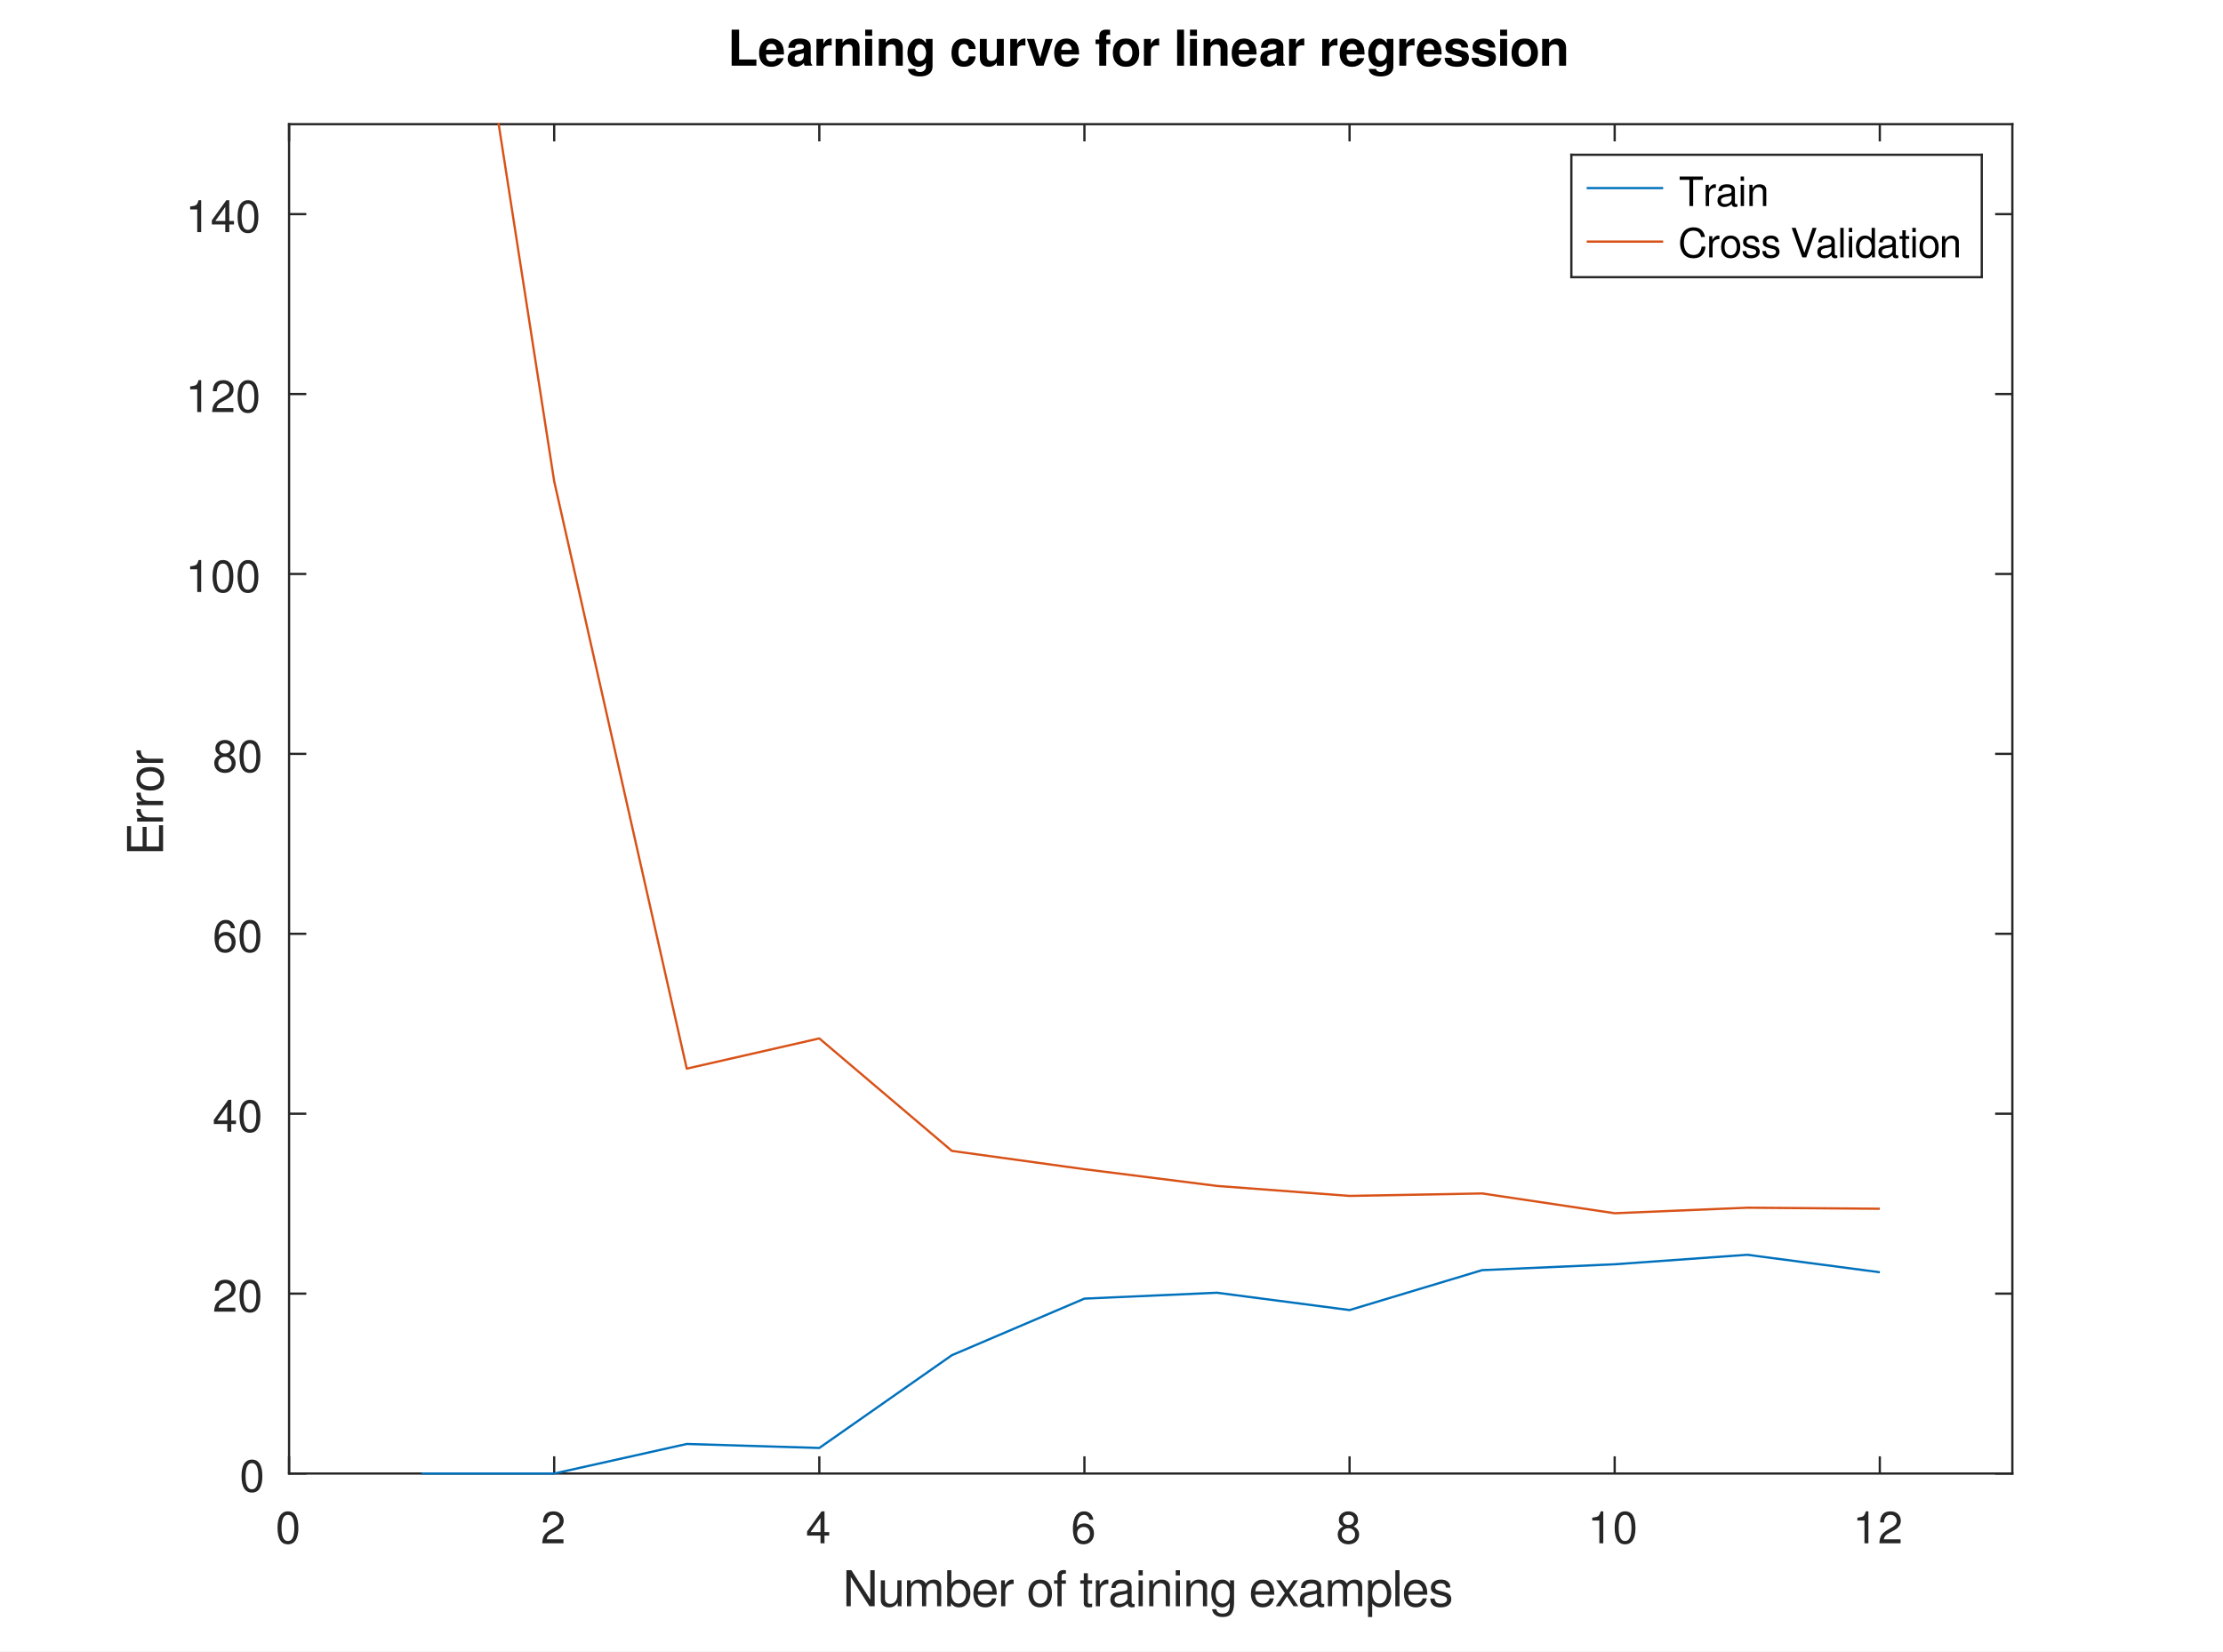
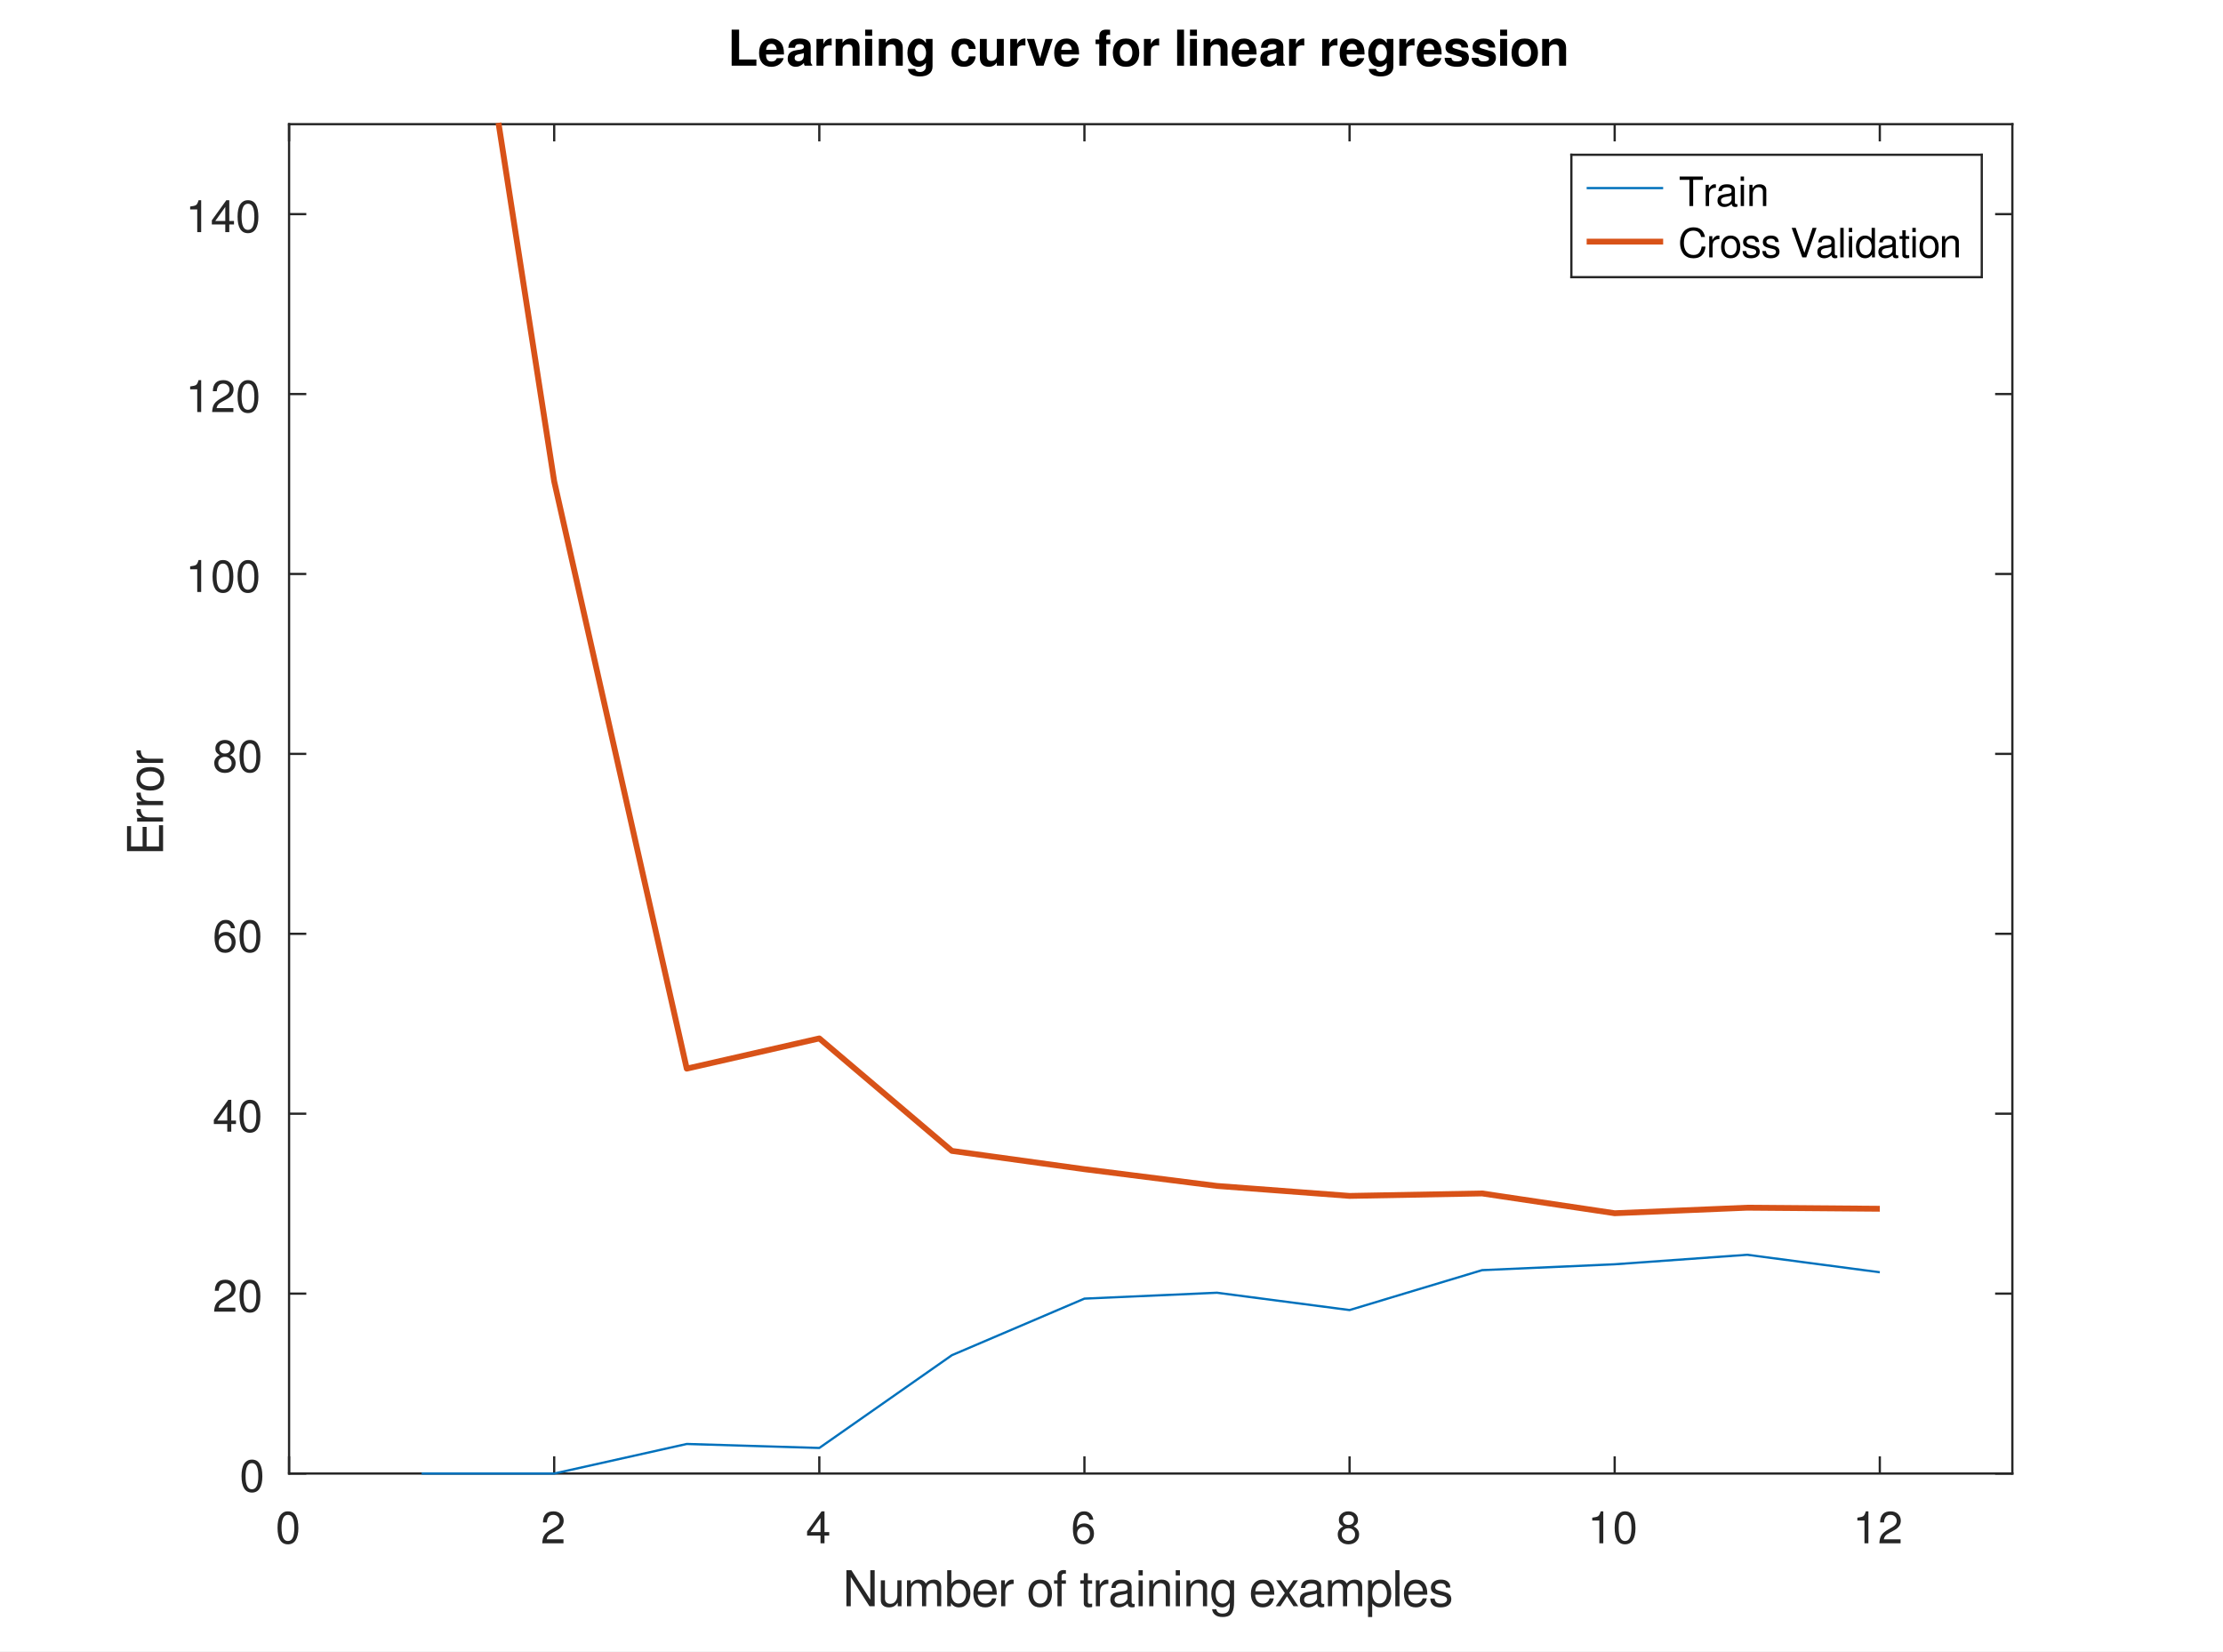
- <svg xmlns="http://www.w3.org/2000/svg" width="494pt" viewBox="0 0 494 367" height="367pt">
+ <svg xmlns="http://www.w3.org/2000/svg" viewBox="0 0 494 367" height="367pt" width="494pt">
  <defs />
  <polygon points="0,0 494,0 494,367 0,367" fill="#ffffff" />
  <g>
    <polygon points="0,367 494,367 494,0 0,0" fill="#ffffff" shape-rendering="crispEdges" />
    <clipPath id="cp00494367">
      <polygon points="0,367 494,367 494,0 0,0" />
    </clipPath>
    <g clip-path="url(#cp00494367)">
      <polygon points="64.237,327.478 447.191,327.478 447.191,27.596 64.237,27.596" fill="#ffffff" shape-rendering="crispEdges" />
-       <polyline points="64.237,327.478 64.237,323.65" stroke-width="0.5" fill="none" stroke-linejoin="miter" stroke="#262626" stroke-linecap="butt" />
-       <polyline points="64.237,27.596 64.237,31.424" stroke-width="0.5" fill="none" stroke-linejoin="miter" stroke="#262626" stroke-linecap="butt" />
-       <polyline points="123.153,327.478 123.153,323.65" stroke-width="0.5" fill="none" stroke-linejoin="miter" stroke="#262626" stroke-linecap="butt" />
-       <polyline points="123.153,27.596 123.153,31.424" stroke-width="0.5" fill="none" stroke-linejoin="miter" stroke="#262626" stroke-linecap="butt" />
-       <polyline points="182.069,327.478 182.069,323.65" stroke-width="0.5" fill="none" stroke-linejoin="miter" stroke="#262626" stroke-linecap="butt" />
-       <polyline points="182.069,27.596 182.069,31.424" stroke-width="0.5" fill="none" stroke-linejoin="miter" stroke="#262626" stroke-linecap="butt" />
-       <polyline points="240.985,327.478 240.985,323.65" stroke-width="0.5" fill="none" stroke-linejoin="miter" stroke="#262626" stroke-linecap="butt" />
-       <polyline points="240.985,27.596 240.985,31.424" stroke-width="0.5" fill="none" stroke-linejoin="miter" stroke="#262626" stroke-linecap="butt" />
-       <polyline points="299.901,327.478 299.901,323.65" stroke-width="0.5" fill="none" stroke-linejoin="miter" stroke="#262626" stroke-linecap="butt" />
-       <polyline points="299.901,27.596 299.901,31.424" stroke-width="0.5" fill="none" stroke-linejoin="miter" stroke="#262626" stroke-linecap="butt" />
-       <polyline points="358.817,327.478 358.817,323.65" stroke-width="0.5" fill="none" stroke-linejoin="miter" stroke="#262626" stroke-linecap="butt" />
-       <polyline points="358.817,27.596 358.817,31.424" stroke-width="0.5" fill="none" stroke-linejoin="miter" stroke="#262626" stroke-linecap="butt" />
-       <polyline points="417.733,327.478 417.733,323.65" stroke-width="0.5" fill="none" stroke-linejoin="miter" stroke="#262626" stroke-linecap="butt" />
-       <polyline points="417.733,27.596 417.733,31.424" stroke-width="0.5" fill="none" stroke-linejoin="miter" stroke="#262626" stroke-linecap="butt" />
-       <text transform="translate(61.2374,342.975) rotate(-0,3,-8)" font-weight="normal" font-style="normal" font-family="FreeSans" font-size="10" xml:space="preserve">
-         <tspan y="-0" x="0 " fill="rgb(38,38,38)">0</tspan>
+       <polyline stroke-width="0.5" points="64.237,327.478 64.237,323.65" stroke="#262626" stroke-linecap="butt" stroke-linejoin="miter" fill="none" />
+       <polyline stroke-width="0.5" points="64.237,27.596 64.237,31.424" stroke="#262626" stroke-linecap="butt" stroke-linejoin="miter" fill="none" />
+       <polyline stroke-width="0.5" points="123.153,327.478 123.153,323.65" stroke="#262626" stroke-linecap="butt" stroke-linejoin="miter" fill="none" />
+       <polyline stroke-width="0.5" points="123.153,27.596 123.153,31.424" stroke="#262626" stroke-linecap="butt" stroke-linejoin="miter" fill="none" />
+       <polyline stroke-width="0.5" points="182.069,327.478 182.069,323.65" stroke="#262626" stroke-linecap="butt" stroke-linejoin="miter" fill="none" />
+       <polyline stroke-width="0.5" points="182.069,27.596 182.069,31.424" stroke="#262626" stroke-linecap="butt" stroke-linejoin="miter" fill="none" />
+       <polyline stroke-width="0.5" points="240.985,327.478 240.985,323.65" stroke="#262626" stroke-linecap="butt" stroke-linejoin="miter" fill="none" />
+       <polyline stroke-width="0.5" points="240.985,27.596 240.985,31.424" stroke="#262626" stroke-linecap="butt" stroke-linejoin="miter" fill="none" />
+       <polyline stroke-width="0.5" points="299.901,327.478 299.901,323.65" stroke="#262626" stroke-linecap="butt" stroke-linejoin="miter" fill="none" />
+       <polyline stroke-width="0.5" points="299.901,27.596 299.901,31.424" stroke="#262626" stroke-linecap="butt" stroke-linejoin="miter" fill="none" />
+       <polyline stroke-width="0.5" points="358.817,327.478 358.817,323.65" stroke="#262626" stroke-linecap="butt" stroke-linejoin="miter" fill="none" />
+       <polyline stroke-width="0.5" points="358.817,27.596 358.817,31.424" stroke="#262626" stroke-linecap="butt" stroke-linejoin="miter" fill="none" />
+       <polyline stroke-width="0.5" points="417.733,327.478 417.733,323.65" stroke="#262626" stroke-linecap="butt" stroke-linejoin="miter" fill="none" />
+       <polyline stroke-width="0.5" points="417.733,27.596 417.733,31.424" stroke="#262626" stroke-linecap="butt" stroke-linejoin="miter" fill="none" />
+       <text transform="translate(61.2374,342.975) rotate(-0,3,-8)" font-weight="normal" font-style="normal" xml:space="preserve" font-size="10" font-family="FreeSans">
+         <tspan y="-0" fill="rgb(38,38,38)" x="0 ">0</tspan>
      </text>
-       <text transform="translate(120.153,342.975) rotate(-0,3,-8)" font-weight="normal" font-style="normal" font-family="FreeSans" font-size="10" xml:space="preserve">
-         <tspan y="-0" x="0 " fill="rgb(38,38,38)">2</tspan>
+       <text transform="translate(120.153,342.975) rotate(-0,3,-8)" font-weight="normal" font-style="normal" xml:space="preserve" font-size="10" font-family="FreeSans">
+         <tspan y="-0" fill="rgb(38,38,38)" x="0 ">2</tspan>
      </text>
-       <text transform="translate(179.069,342.975) rotate(-0,3,-8)" font-weight="normal" font-style="normal" font-family="FreeSans" font-size="10" xml:space="preserve">
-         <tspan y="-0" x="0 " fill="rgb(38,38,38)">4</tspan>
+       <text transform="translate(179.069,342.975) rotate(-0,3,-8)" font-weight="normal" font-style="normal" xml:space="preserve" font-size="10" font-family="FreeSans">
+         <tspan y="-0" fill="rgb(38,38,38)" x="0 ">4</tspan>
      </text>
-       <text transform="translate(237.985,342.975) rotate(-0,3,-8)" font-weight="normal" font-style="normal" font-family="FreeSans" font-size="10" xml:space="preserve">
-         <tspan y="-0" x="0 " fill="rgb(38,38,38)">6</tspan>
+       <text transform="translate(237.985,342.975) rotate(-0,3,-8)" font-weight="normal" font-style="normal" xml:space="preserve" font-size="10" font-family="FreeSans">
+         <tspan y="-0" fill="rgb(38,38,38)" x="0 ">6</tspan>
      </text>
-       <text transform="translate(296.901,342.975) rotate(-0,3,-8)" font-weight="normal" font-style="normal" font-family="FreeSans" font-size="10" xml:space="preserve">
-         <tspan y="-0" x="0 " fill="rgb(38,38,38)">8</tspan>
+       <text transform="translate(296.901,342.975) rotate(-0,3,-8)" font-weight="normal" font-style="normal" xml:space="preserve" font-size="10" font-family="FreeSans">
+         <tspan y="-0" fill="rgb(38,38,38)" x="0 ">8</tspan>
      </text>
-       <text transform="translate(352.817,342.975) rotate(-0,6,-8)" font-weight="normal" font-style="normal" font-family="FreeSans" font-size="10" xml:space="preserve">
-         <tspan y="-0" x="0 6 " fill="rgb(38,38,38)">10</tspan>
+       <text transform="translate(352.817,342.975) rotate(-0,6,-8)" font-weight="normal" font-style="normal" xml:space="preserve" font-size="10" font-family="FreeSans">
+         <tspan y="-0" fill="rgb(38,38,38)" x="0 6 ">10</tspan>
      </text>
-       <text transform="translate(411.733,342.975) rotate(-0,6,-8)" font-weight="normal" font-style="normal" font-family="FreeSans" font-size="10" xml:space="preserve">
-         <tspan y="-0" x="0 6 " fill="rgb(38,38,38)">12</tspan>
+       <text transform="translate(411.733,342.975) rotate(-0,6,-8)" font-weight="normal" font-style="normal" xml:space="preserve" font-size="10" font-family="FreeSans">
+         <tspan y="-0" fill="rgb(38,38,38)" x="0 6 ">12</tspan>
      </text>
-       <polyline points="64.237,327.478 68.066,327.478" stroke-width="0.5" fill="none" stroke-linejoin="miter" stroke="#262626" stroke-linecap="butt" />
-       <polyline points="447.191,327.478 443.362,327.478" stroke-width="0.5" fill="none" stroke-linejoin="miter" stroke="#262626" stroke-linecap="butt" />
-       <polyline points="64.237,287.494 68.066,287.494" stroke-width="0.5" fill="none" stroke-linejoin="miter" stroke="#262626" stroke-linecap="butt" />
-       <polyline points="447.191,287.494 443.362,287.494" stroke-width="0.5" fill="none" stroke-linejoin="miter" stroke="#262626" stroke-linecap="butt" />
-       <polyline points="64.237,247.51 68.066,247.51" stroke-width="0.5" fill="none" stroke-linejoin="miter" stroke="#262626" stroke-linecap="butt" />
-       <polyline points="447.191,247.51 443.362,247.51" stroke-width="0.5" fill="none" stroke-linejoin="miter" stroke="#262626" stroke-linecap="butt" />
-       <polyline points="64.237,207.526 68.066,207.526" stroke-width="0.5" fill="none" stroke-linejoin="miter" stroke="#262626" stroke-linecap="butt" />
-       <polyline points="447.191,207.526 443.362,207.526" stroke-width="0.5" fill="none" stroke-linejoin="miter" stroke="#262626" stroke-linecap="butt" />
-       <polyline points="64.237,167.541 68.066,167.541" stroke-width="0.5" fill="none" stroke-linejoin="miter" stroke="#262626" stroke-linecap="butt" />
-       <polyline points="447.191,167.541 443.362,167.541" stroke-width="0.5" fill="none" stroke-linejoin="miter" stroke="#262626" stroke-linecap="butt" />
-       <polyline points="64.237,127.557 68.066,127.557" stroke-width="0.5" fill="none" stroke-linejoin="miter" stroke="#262626" stroke-linecap="butt" />
-       <polyline points="447.191,127.557 443.362,127.557" stroke-width="0.5" fill="none" stroke-linejoin="miter" stroke="#262626" stroke-linecap="butt" />
-       <polyline points="64.237,87.573 68.066,87.573" stroke-width="0.5" fill="none" stroke-linejoin="miter" stroke="#262626" stroke-linecap="butt" />
-       <polyline points="447.191,87.573 443.362,87.573" stroke-width="0.5" fill="none" stroke-linejoin="miter" stroke="#262626" stroke-linecap="butt" />
-       <polyline points="64.237,47.589 68.066,47.589" stroke-width="0.5" fill="none" stroke-linejoin="miter" stroke="#262626" stroke-linecap="butt" />
-       <polyline points="447.191,47.589 443.362,47.589" stroke-width="0.5" fill="none" stroke-linejoin="miter" stroke="#262626" stroke-linecap="butt" />
-       <text transform="translate(53.238,331.478) rotate(-0,6,-4)" font-weight="normal" font-style="normal" font-family="FreeSans" font-size="10" xml:space="preserve">
-         <tspan y="-0" x="0 " fill="rgb(38,38,38)">0</tspan>
+       <polyline stroke-width="0.5" points="64.237,327.478 68.066,327.478" stroke="#262626" stroke-linecap="butt" stroke-linejoin="miter" fill="none" />
+       <polyline stroke-width="0.5" points="447.191,327.478 443.362,327.478" stroke="#262626" stroke-linecap="butt" stroke-linejoin="miter" fill="none" />
+       <polyline stroke-width="0.5" points="64.237,287.494 68.066,287.494" stroke="#262626" stroke-linecap="butt" stroke-linejoin="miter" fill="none" />
+       <polyline stroke-width="0.5" points="447.191,287.494 443.362,287.494" stroke="#262626" stroke-linecap="butt" stroke-linejoin="miter" fill="none" />
+       <polyline stroke-width="0.5" points="64.237,247.51 68.066,247.51" stroke="#262626" stroke-linecap="butt" stroke-linejoin="miter" fill="none" />
+       <polyline stroke-width="0.5" points="447.191,247.51 443.362,247.51" stroke="#262626" stroke-linecap="butt" stroke-linejoin="miter" fill="none" />
+       <polyline stroke-width="0.5" points="64.237,207.526 68.066,207.526" stroke="#262626" stroke-linecap="butt" stroke-linejoin="miter" fill="none" />
+       <polyline stroke-width="0.5" points="447.191,207.526 443.362,207.526" stroke="#262626" stroke-linecap="butt" stroke-linejoin="miter" fill="none" />
+       <polyline stroke-width="0.5" points="64.237,167.541 68.066,167.541" stroke="#262626" stroke-linecap="butt" stroke-linejoin="miter" fill="none" />
+       <polyline stroke-width="0.5" points="447.191,167.541 443.362,167.541" stroke="#262626" stroke-linecap="butt" stroke-linejoin="miter" fill="none" />
+       <polyline stroke-width="0.5" points="64.237,127.557 68.066,127.557" stroke="#262626" stroke-linecap="butt" stroke-linejoin="miter" fill="none" />
+       <polyline stroke-width="0.5" points="447.191,127.557 443.362,127.557" stroke="#262626" stroke-linecap="butt" stroke-linejoin="miter" fill="none" />
+       <polyline stroke-width="0.5" points="64.237,87.573 68.066,87.573" stroke="#262626" stroke-linecap="butt" stroke-linejoin="miter" fill="none" />
+       <polyline stroke-width="0.5" points="447.191,87.573 443.362,87.573" stroke="#262626" stroke-linecap="butt" stroke-linejoin="miter" fill="none" />
+       <polyline stroke-width="0.5" points="64.237,47.589 68.066,47.589" stroke="#262626" stroke-linecap="butt" stroke-linejoin="miter" fill="none" />
+       <polyline stroke-width="0.5" points="447.191,47.589 443.362,47.589" stroke="#262626" stroke-linecap="butt" stroke-linejoin="miter" fill="none" />
+       <text transform="translate(53.238,331.478) rotate(-0,6,-4)" font-weight="normal" font-style="normal" xml:space="preserve" font-size="10" font-family="FreeSans">
+         <tspan y="-0" fill="rgb(38,38,38)" x="0 ">0</tspan>
      </text>
-       <text transform="translate(47.238,291.494) rotate(-0,12,-4)" font-weight="normal" font-style="normal" font-family="FreeSans" font-size="10" xml:space="preserve">
-         <tspan y="-0" x="0 6 " fill="rgb(38,38,38)">20</tspan>
+       <text transform="translate(47.238,291.494) rotate(-0,12,-4)" font-weight="normal" font-style="normal" xml:space="preserve" font-size="10" font-family="FreeSans">
+         <tspan y="-0" fill="rgb(38,38,38)" x="0 6 ">20</tspan>
      </text>
-       <text transform="translate(47.238,251.51) rotate(-0,12,-4)" font-weight="normal" font-style="normal" font-family="FreeSans" font-size="10" xml:space="preserve">
-         <tspan y="-0" x="0 6 " fill="rgb(38,38,38)">40</tspan>
+       <text transform="translate(47.238,251.51) rotate(-0,12,-4)" font-weight="normal" font-style="normal" xml:space="preserve" font-size="10" font-family="FreeSans">
+         <tspan y="-0" fill="rgb(38,38,38)" x="0 6 ">40</tspan>
      </text>
-       <text transform="translate(47.238,211.526) rotate(-0,12,-4)" font-weight="normal" font-style="normal" font-family="FreeSans" font-size="10" xml:space="preserve">
-         <tspan y="-0" x="0 6 " fill="rgb(38,38,38)">60</tspan>
+       <text transform="translate(47.238,211.526) rotate(-0,12,-4)" font-weight="normal" font-style="normal" xml:space="preserve" font-size="10" font-family="FreeSans">
+         <tspan y="-0" fill="rgb(38,38,38)" x="0 6 ">60</tspan>
      </text>
-       <text transform="translate(47.238,171.541) rotate(-0,12,-4)" font-weight="normal" font-style="normal" font-family="FreeSans" font-size="10" xml:space="preserve">
-         <tspan y="-0" x="0 6 " fill="rgb(38,38,38)">80</tspan>
+       <text transform="translate(47.238,171.541) rotate(-0,12,-4)" font-weight="normal" font-style="normal" xml:space="preserve" font-size="10" font-family="FreeSans">
+         <tspan y="-0" fill="rgb(38,38,38)" x="0 6 ">80</tspan>
      </text>
-       <text transform="translate(41.238,131.557) rotate(-0,18,-4)" font-weight="normal" font-style="normal" font-family="FreeSans" font-size="10" xml:space="preserve">
-         <tspan y="-0" x="0 6 12 " fill="rgb(38,38,38)">100</tspan>
+       <text transform="translate(41.238,131.557) rotate(-0,18,-4)" font-weight="normal" font-style="normal" xml:space="preserve" font-size="10" font-family="FreeSans">
+         <tspan y="-0" fill="rgb(38,38,38)" x="0 6 12 ">100</tspan>
      </text>
-       <text transform="translate(41.238,91.5728) rotate(-0,18,-4)" font-weight="normal" font-style="normal" font-family="FreeSans" font-size="10" xml:space="preserve">
-         <tspan y="-0" x="0 6 12 " fill="rgb(38,38,38)">120</tspan>
+       <text transform="translate(41.238,91.5728) rotate(-0,18,-4)" font-weight="normal" font-style="normal" xml:space="preserve" font-size="10" font-family="FreeSans">
+         <tspan y="-0" fill="rgb(38,38,38)" x="0 6 12 ">120</tspan>
      </text>
-       <text transform="translate(41.238,51.5886) rotate(-0,18,-4)" font-weight="normal" font-style="normal" font-family="FreeSans" font-size="10" xml:space="preserve">
-         <tspan y="-0" x="0 6 12 " fill="rgb(38,38,38)">140</tspan>
+       <text transform="translate(41.238,51.5886) rotate(-0,18,-4)" font-weight="normal" font-style="normal" xml:space="preserve" font-size="10" font-family="FreeSans">
+         <tspan y="-0" fill="rgb(38,38,38)" x="0 6 12 ">140</tspan>
      </text>
-       <polyline points="64.237,327.478 447.191,327.478" stroke-width="0.5" stroke-dasharray="16,0" fill="none" stroke-linejoin="miter" stroke="#262626" stroke-linecap="square" />
-       <polyline points="64.237,27.596 447.191,27.596" stroke-width="0.5" stroke-dasharray="16,0" fill="none" stroke-linejoin="miter" stroke="#262626" stroke-linecap="square" />
-       <polyline points="64.237,327.478 64.237,27.596" stroke-width="0.5" stroke-dasharray="16,0" fill="none" stroke-linejoin="miter" stroke="#262626" stroke-linecap="square" />
-       <polyline points="447.191,327.478 447.191,27.596" stroke-width="0.5" stroke-dasharray="16,0" fill="none" stroke-linejoin="miter" stroke="#262626" stroke-linecap="square" />
-       <text transform="translate(187.214,359.975) rotate(-0,68.5,-12)" font-weight="normal" font-style="normal" font-family="FreeSans" font-size="11" xml:space="preserve">
-         <tspan y="-3" x="0 8 14 23 29 35 39 42 48 51 54 57 61 67 69 75 77 83 89 92 98 103 109 118 124 126 132 " fill="rgb(38,38,38)">Number of training examples</tspan>
+       <polyline stroke-width="0.5" points="64.237,327.478 447.191,327.478" stroke="#262626" stroke-linecap="square" stroke-dasharray="16,0" stroke-linejoin="miter" fill="none" />
+       <polyline stroke-width="0.5" points="64.237,27.596 447.191,27.596" stroke="#262626" stroke-linecap="square" stroke-dasharray="16,0" stroke-linejoin="miter" fill="none" />
+       <polyline stroke-width="0.5" points="64.237,327.478 64.237,27.596" stroke="#262626" stroke-linecap="square" stroke-dasharray="16,0" stroke-linejoin="miter" fill="none" />
+       <polyline stroke-width="0.5" points="447.191,327.478 447.191,27.596" stroke="#262626" stroke-linecap="square" stroke-dasharray="16,0" stroke-linejoin="miter" fill="none" />
+       <text transform="translate(187.214,359.975) rotate(-0,68.5,-12)" font-weight="normal" font-style="normal" xml:space="preserve" font-size="11" font-family="FreeSans">
+         <tspan y="-3" fill="rgb(38,38,38)" x="0 8 14 23 29 35 39 42 48 51 54 57 61 67 69 75 77 83 89 92 98 103 109 118 124 126 132 ">Number of training examples</tspan>
      </text>
-       <text transform="translate(23.738,177.537) rotate(-90,12.5,0)" font-weight="normal" font-style="normal" font-family="FreeSans" font-size="11" xml:space="preserve">
-         <tspan y="-0" x="0 7 11 15 21 " fill="rgb(38,38,38)">Error</tspan>
+       <text transform="translate(23.738,177.537) rotate(-90,12.5,0)" font-weight="normal" font-style="normal" xml:space="preserve" font-size="11" font-family="FreeSans">
+         <tspan y="-0" fill="rgb(38,38,38)" x="0 7 11 15 21 ">Error</tspan>
      </text>
-       <text transform="translate(161.714,17.5965) rotate(-0,94,0)" font-weight="bold" font-style="normal" font-family="FreeSans" font-size="11" xml:space="preserve">
-         <tspan y="-3" x="0 7 13 19 23 30 33 40 47 50 56 63 67 73 79 82 86 93 97 100 103 106 113 119 125 129 132 136 142 149 153 159 165 171 174 181 " fill="rgb(0,0,0)">Learning curve for linear regression</tspan>
+       <text transform="translate(161.714,17.5965) rotate(-0,94,0)" font-weight="bold" font-style="normal" xml:space="preserve" font-size="11" font-family="FreeSans">
+         <tspan y="-3" fill="rgb(0,0,0)" x="0 7 13 19 23 30 33 40 47 50 56 63 67 73 79 82 86 93 97 100 103 106 113 119 125 129 132 136 142 149 153 159 165 171 174 181 ">Learning curve for linear regression</tspan>
      </text>
-       <polyline points="93.695,327.478 123.153,327.478 152.611,320.908 182.069,321.795 211.527,301.181 240.985,288.606 270.443,287.297 299.901,291.147 329.359,282.277 358.817,280.974 388.275,278.863 417.733,282.748" stroke-width="0.5" fill="none" stroke-linejoin="round" stroke="#0071bc" stroke-linecap="butt" />
-       <polyline points="110.773,27.297 123.153,106.964 152.611,237.493 182.069,230.779 211.527,255.776 240.985,259.845 270.443,263.562 299.901,265.778 329.359,265.231 358.817,269.629 388.275,268.399 417.733,268.634" stroke-width="0.5" fill="none" stroke-linejoin="round" stroke="#d85218" stroke-linecap="butt" />
+       <polyline stroke-width="0.5" points="93.695,327.478 123.153,327.478 152.611,320.908 182.069,321.795 211.527,301.181 240.985,288.606 270.443,287.297 299.901,291.147 329.359,282.277 358.817,280.974 388.275,278.863 417.733,282.748" stroke="#0071bc" stroke-linecap="butt" stroke-linejoin="round" fill="none" />
+       <polyline stroke-width="1.3" points="110.773,27.297 123.153,106.964 152.611,237.493 182.069,230.779 211.527,255.776 240.985,259.845 270.443,263.562 299.901,265.778 329.359,265.231 358.817,269.629 388.275,268.399 417.733,268.634" stroke="#d85218" stroke-linecap="butt" stroke-linejoin="round" fill="none" />
    </g>
    <clipPath id="cp00494367">
      <polygon points="0,367 494,367 494,0 0,0" />
    </clipPath>
    <g clip-path="url(#cp00494367)">
      <polygon points="349.192,61.596 440.391,61.596 440.391,34.396 349.192,34.396" fill="#ffffff" shape-rendering="crispEdges" />
-       <polyline points="349.192,61.596 440.391,61.596" stroke-width="0.5" stroke-dasharray="16,0" fill="none" stroke-linejoin="miter" stroke="#262626" stroke-linecap="square" />
-       <polyline points="349.192,34.396 440.391,34.396" stroke-width="0.5" stroke-dasharray="16,0" fill="none" stroke-linejoin="miter" stroke="#262626" stroke-linecap="square" />
-       <polyline points="349.192,61.596 349.192,34.396" stroke-width="0.5" stroke-dasharray="16,0" fill="none" stroke-linejoin="miter" stroke="#262626" stroke-linecap="square" />
-       <polyline points="440.391,61.596 440.391,34.396" stroke-width="0.5" stroke-dasharray="16,0" fill="none" stroke-linejoin="miter" stroke="#262626" stroke-linecap="square" />
-       <polyline points="352.592,41.796 369.591,41.796" stroke-width="0.5" fill="none" stroke-linejoin="round" stroke="#0071bc" stroke-linecap="butt" />
-       <text transform="translate(372.991,45.7962) rotate(-0,-0,-4)" font-weight="normal" font-style="normal" font-family="FreeSans" font-size="9" xml:space="preserve">
-         <tspan y="-0" x="0 6 9 14 16 " fill="rgb(0,0,0)">Train</tspan>
+       <polyline stroke-width="0.5" points="349.192,61.596 440.391,61.596" stroke="#262626" stroke-linecap="square" stroke-dasharray="16,0" stroke-linejoin="miter" fill="none" />
+       <polyline stroke-width="0.5" points="349.192,34.396 440.391,34.396" stroke="#262626" stroke-linecap="square" stroke-dasharray="16,0" stroke-linejoin="miter" fill="none" />
+       <polyline stroke-width="0.5" points="349.192,61.596 349.192,34.396" stroke="#262626" stroke-linecap="square" stroke-dasharray="16,0" stroke-linejoin="miter" fill="none" />
+       <polyline stroke-width="0.5" points="440.391,61.596 440.391,34.396" stroke="#262626" stroke-linecap="square" stroke-dasharray="16,0" stroke-linejoin="miter" fill="none" />
+       <polyline stroke-width="0.5" points="352.592,41.796 369.591,41.796" stroke="#0071bc" stroke-linecap="butt" stroke-linejoin="round" fill="none" />
+       <text transform="translate(372.991,45.7962) rotate(-0,-0,-4)" font-weight="normal" font-style="normal" xml:space="preserve" font-size="9" font-family="FreeSans">
+         <tspan y="-0" fill="rgb(0,0,0)" x="0 6 9 14 16 ">Train</tspan>
      </text>
-       <polyline points="352.592,53.696 369.591,53.696" stroke-width="0.5" fill="none" stroke-linejoin="round" stroke="#d85218" stroke-linecap="butt" />
-       <text transform="translate(372.991,58.196) rotate(-0,-0,-4.5)" font-weight="normal" font-style="normal" font-family="FreeSans" font-size="9" xml:space="preserve">
-         <tspan y="-1" x="0 6 9 14 18 22 24 30 35 37 39 44 49 52 54 59 " fill="rgb(0,0,0)">Cross Validation</tspan>
+       <polyline stroke-width="1.3" points="352.592,53.696 369.591,53.696" stroke="#d85218" stroke-linecap="butt" stroke-linejoin="round" fill="none" />
+       <text transform="translate(372.991,58.196) rotate(-0,-0,-4.5)" font-weight="normal" font-style="normal" xml:space="preserve" font-size="9" font-family="FreeSans">
+         <tspan y="-1" fill="rgb(0,0,0)" x="0 6 9 14 18 22 24 30 35 37 39 44 49 52 54 59 ">Cross Validation</tspan>
      </text>
    </g>
  </g>
</svg>
